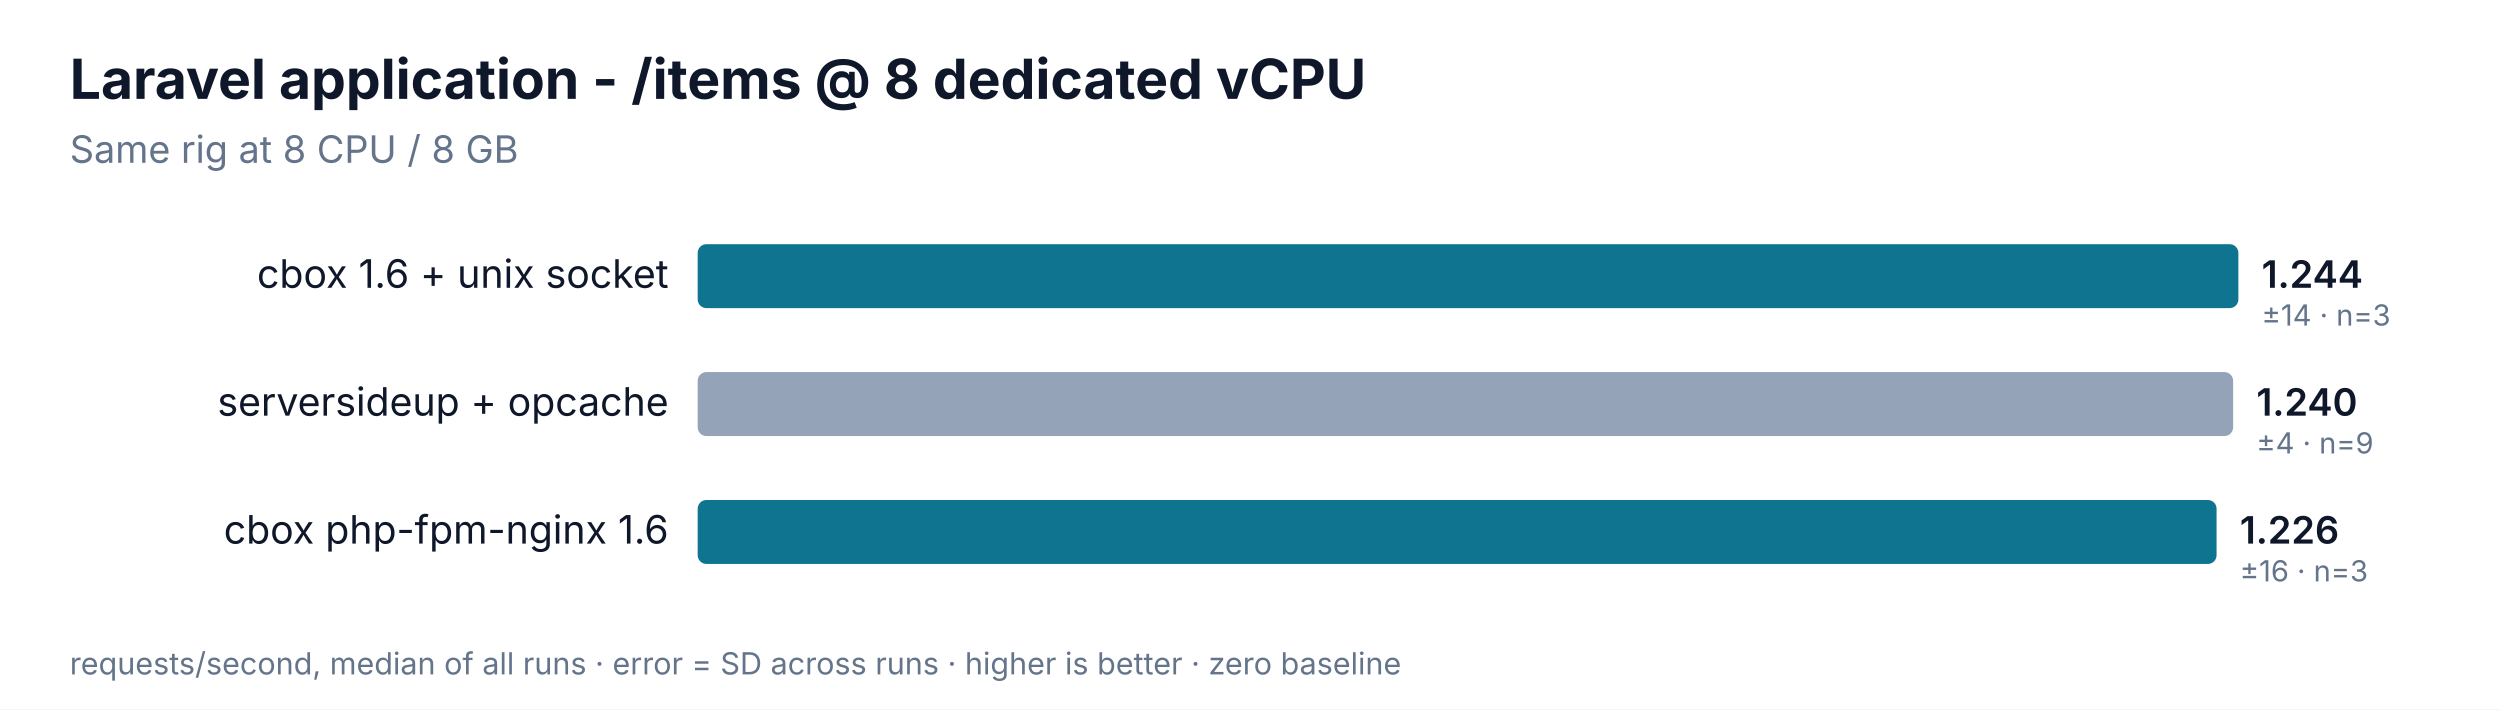
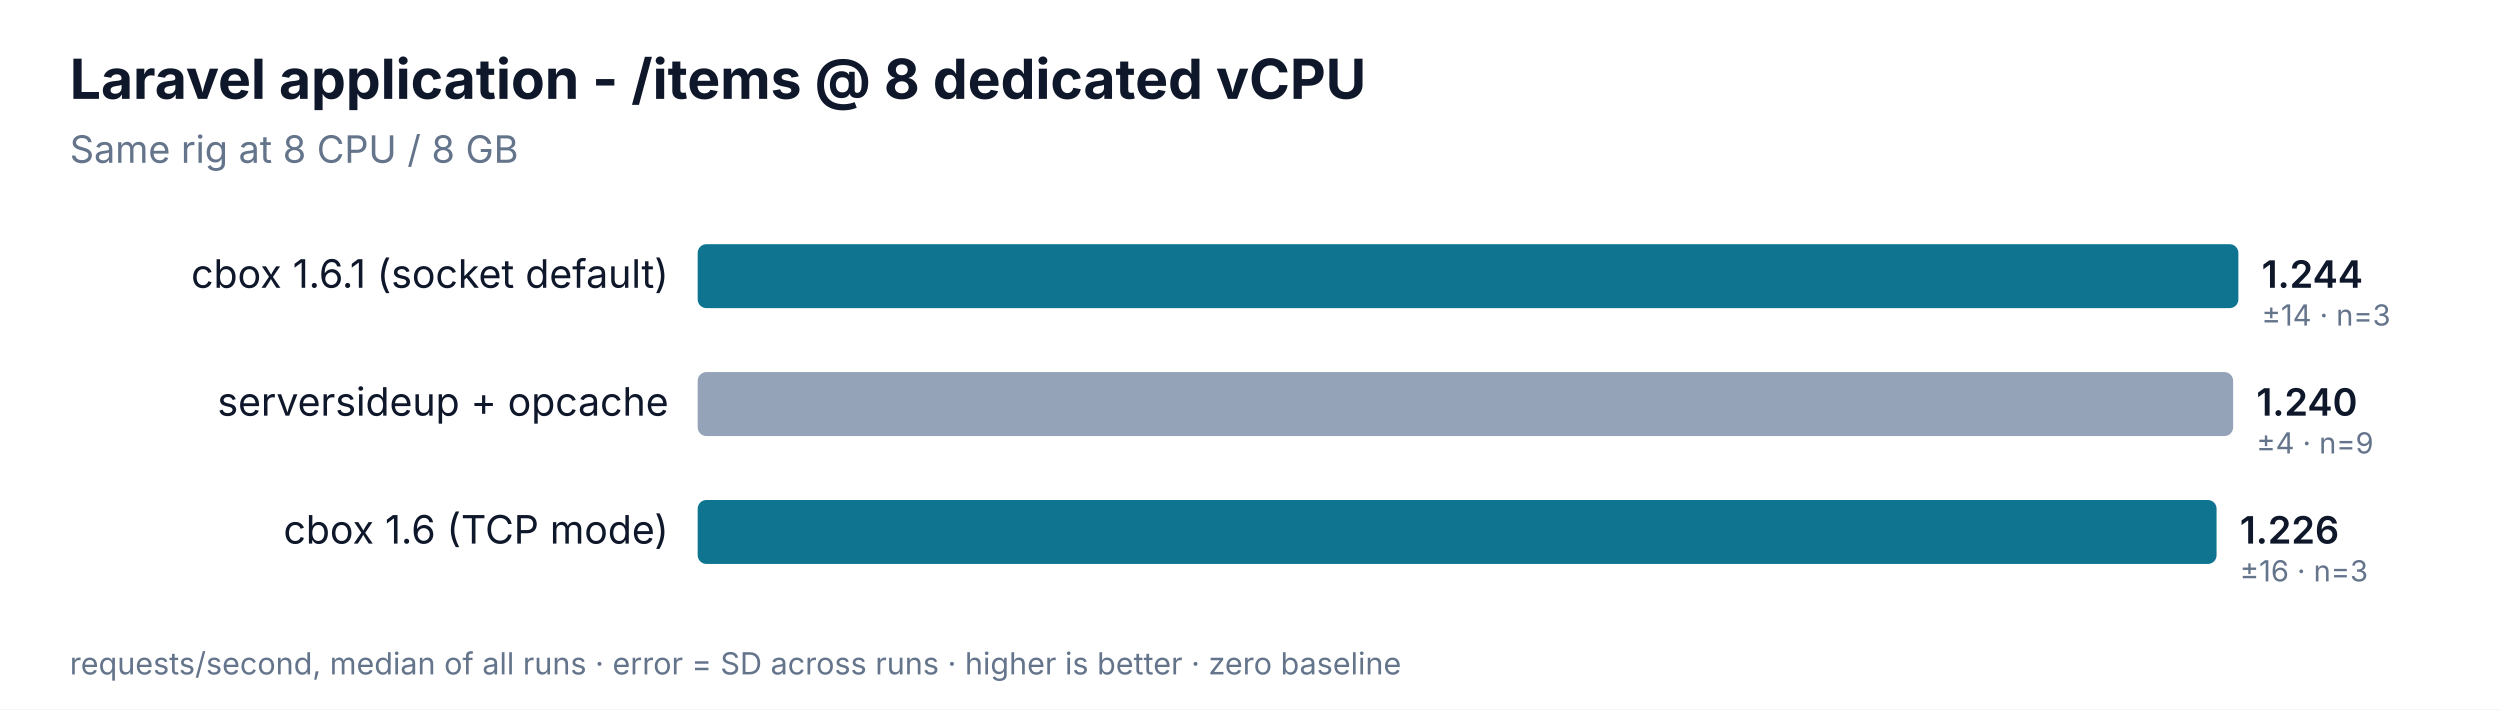
<svg xmlns="http://www.w3.org/2000/svg" viewBox="0 0 860 244" font-family="system-ui,-apple-system,Segoe UI,sans-serif">
  <rect width="860" height="244" fill="#ffffff" />
  <text x="24" y="34" font-size="19" font-weight="650" fill="#0f172a">Laravel application - /items @ 8 dedicated vCPU</text>
  <text x="24" y="56" font-size="13" fill="#64748b">Same rig at 8 CPU / 8 GB</text>
-   <text x="230" y="99" font-size="13.5" text-anchor="end" fill="#0f172a">cbox 1.6 + unix socket</text>
+   <text x="230" y="99" font-size="13.5" text-anchor="end" fill="#0f172a">cbox 1.6.1 (socket default)</text>
  <rect x="240" y="84" width="530.0" height="22" rx="3" fill="#0e7490" />
  <text x="778.0" y="99" font-size="13" font-weight="600" fill="#0f172a">1.244</text>
  <text x="778.0" y="112" font-size="10" fill="#64748b">±14 · n=3</text>
  <text x="230" y="143" font-size="13.5" text-anchor="end" fill="#0f172a">serversideup + opcache</text>
  <rect x="240" y="128" width="528.2" height="22" rx="3" fill="#94a3b8" />
  <text x="776.2" y="143" font-size="13" font-weight="600" fill="#0f172a">1.240</text>
  <text x="776.2" y="156" font-size="10" fill="#64748b">±4 · n=9</text>
-   <text x="230" y="187" font-size="13.5" text-anchor="end" fill="#0f172a">cbox php-fpm-nginx 1.6</text>
+   <text x="230" y="187" font-size="13.5" text-anchor="end" fill="#0f172a">cbox 1.6 (TCP mode)</text>
  <rect x="240" y="172" width="522.5" height="22" rx="3" fill="#0e7490" />
  <text x="770.5" y="187" font-size="13" font-weight="600" fill="#0f172a">1.226</text>
  <text x="770.5" y="200" font-size="10" fill="#64748b">±16 · n=3</text>
  <text x="24" y="232" font-size="10.5" fill="#64748b">requests/second, median of all runs · error = SD across runs · higher is better · zero baseline</text>
</svg>
